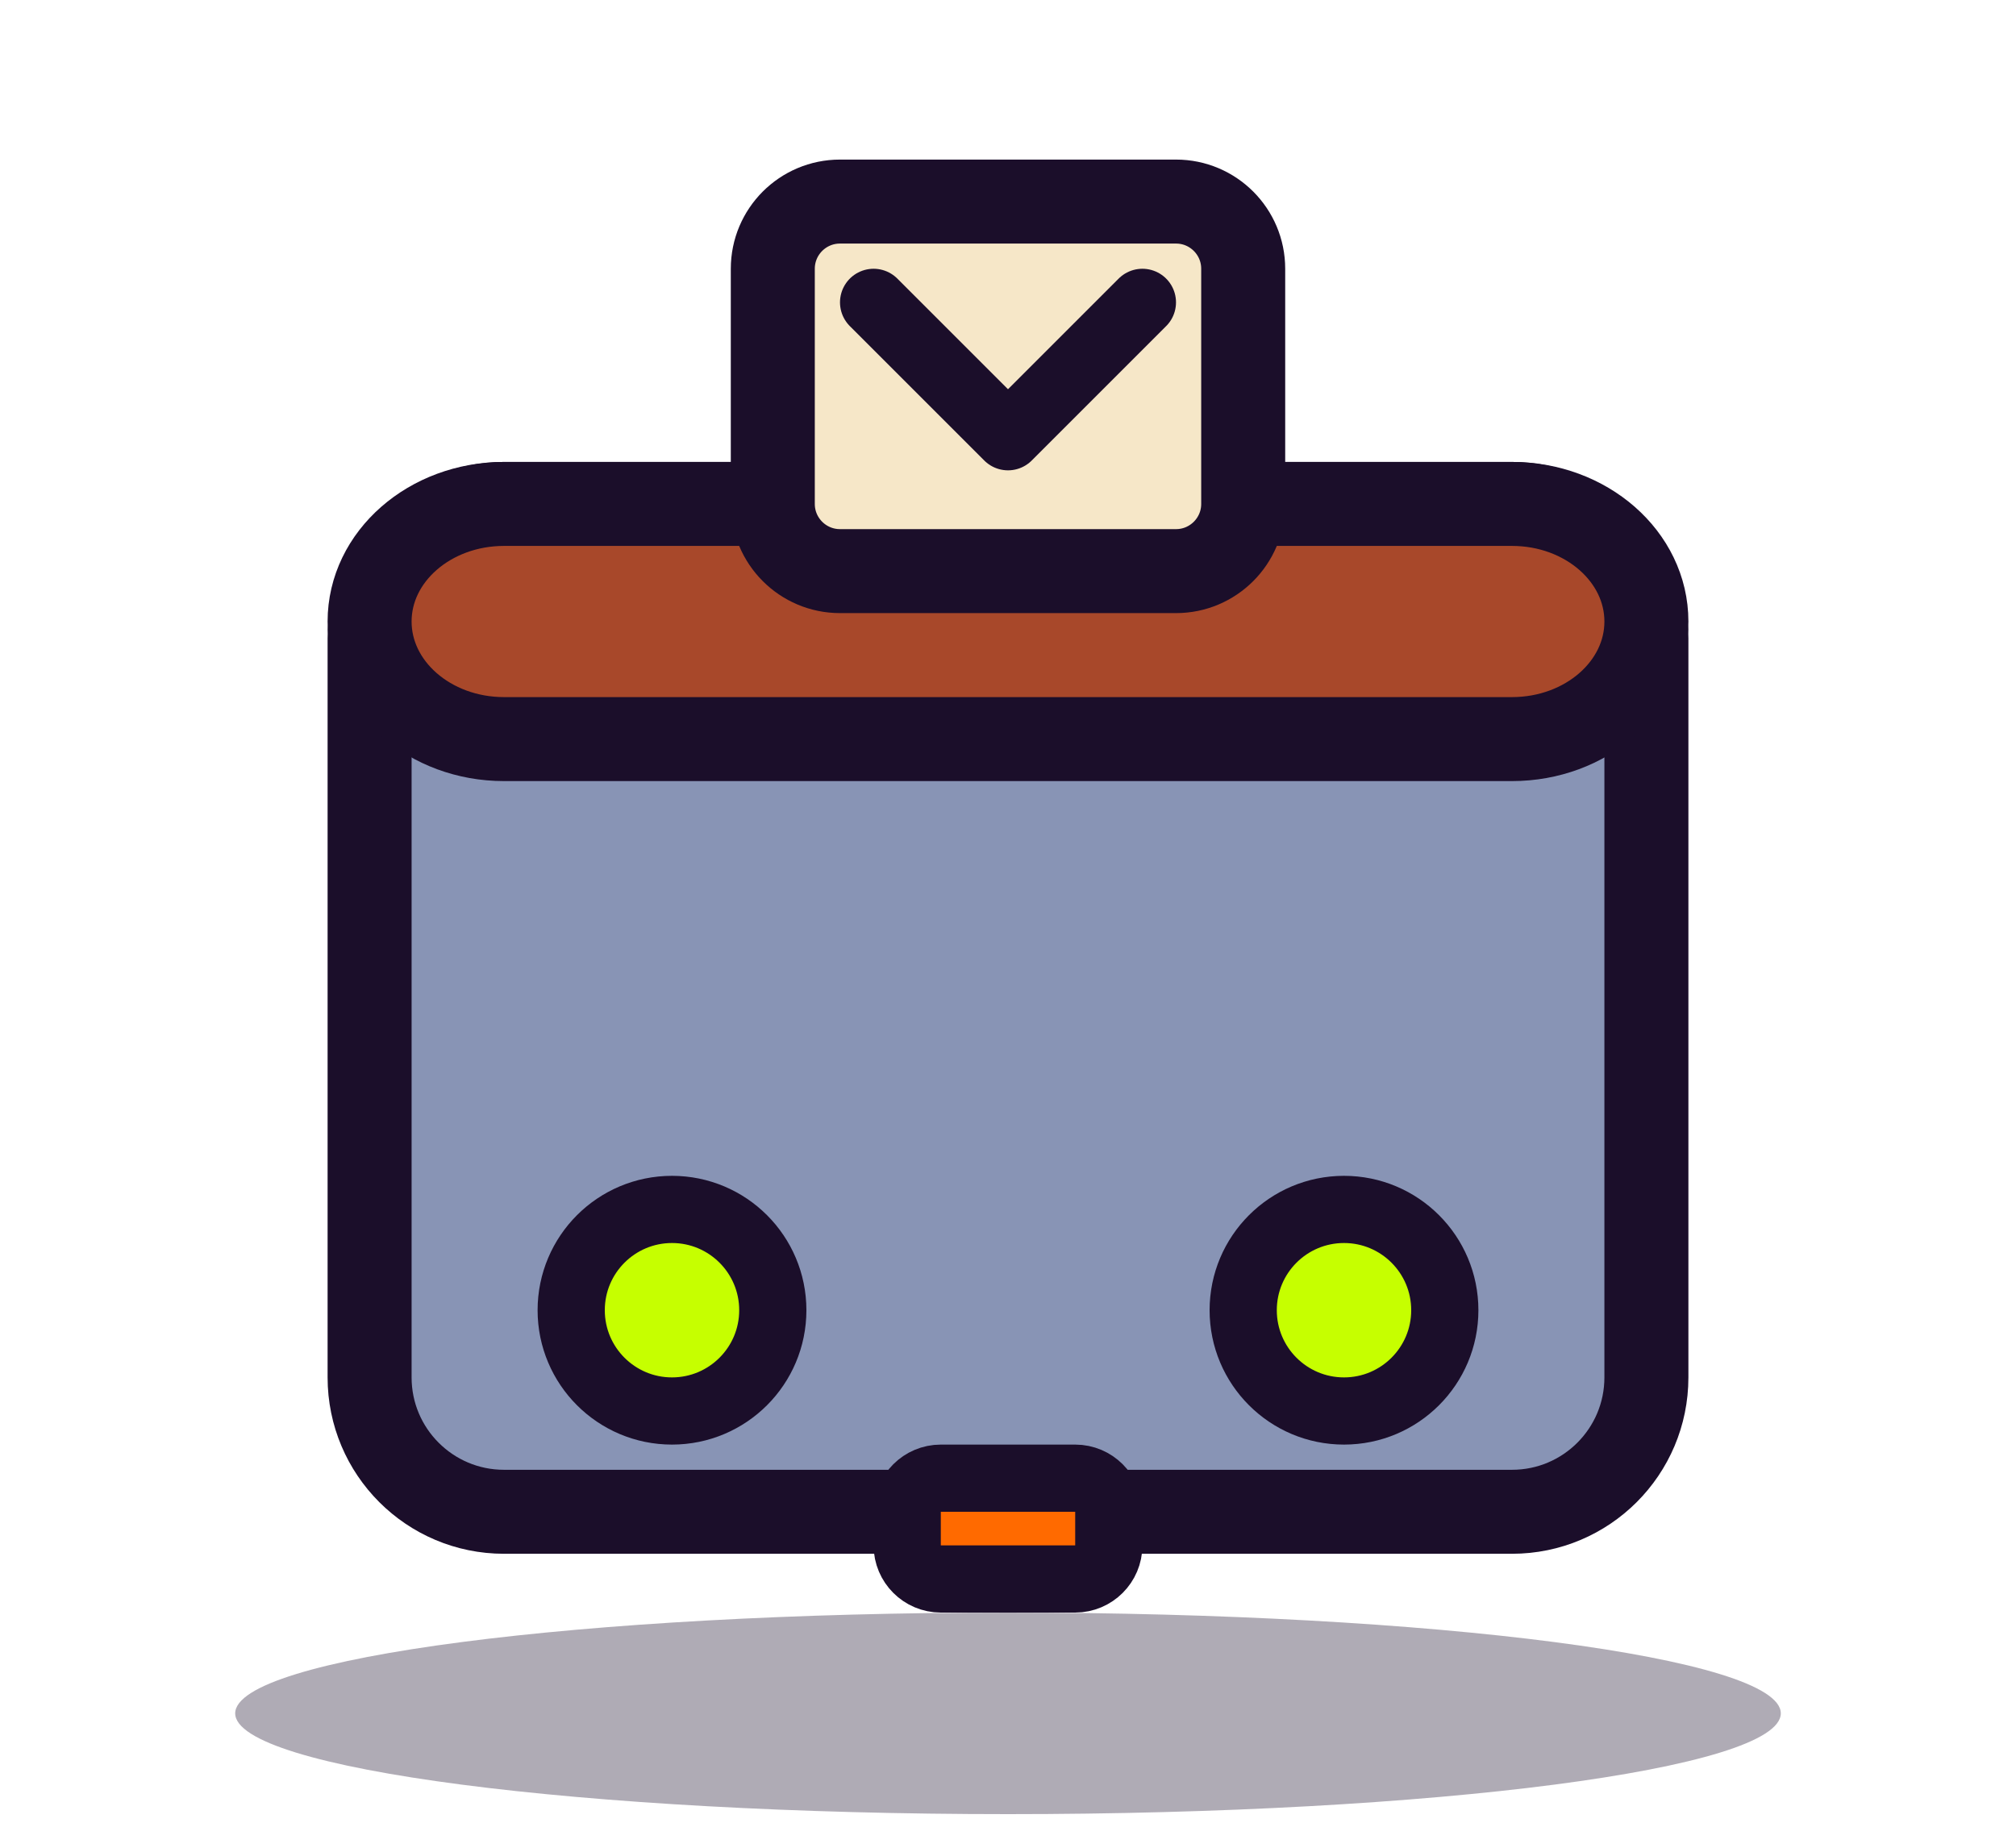
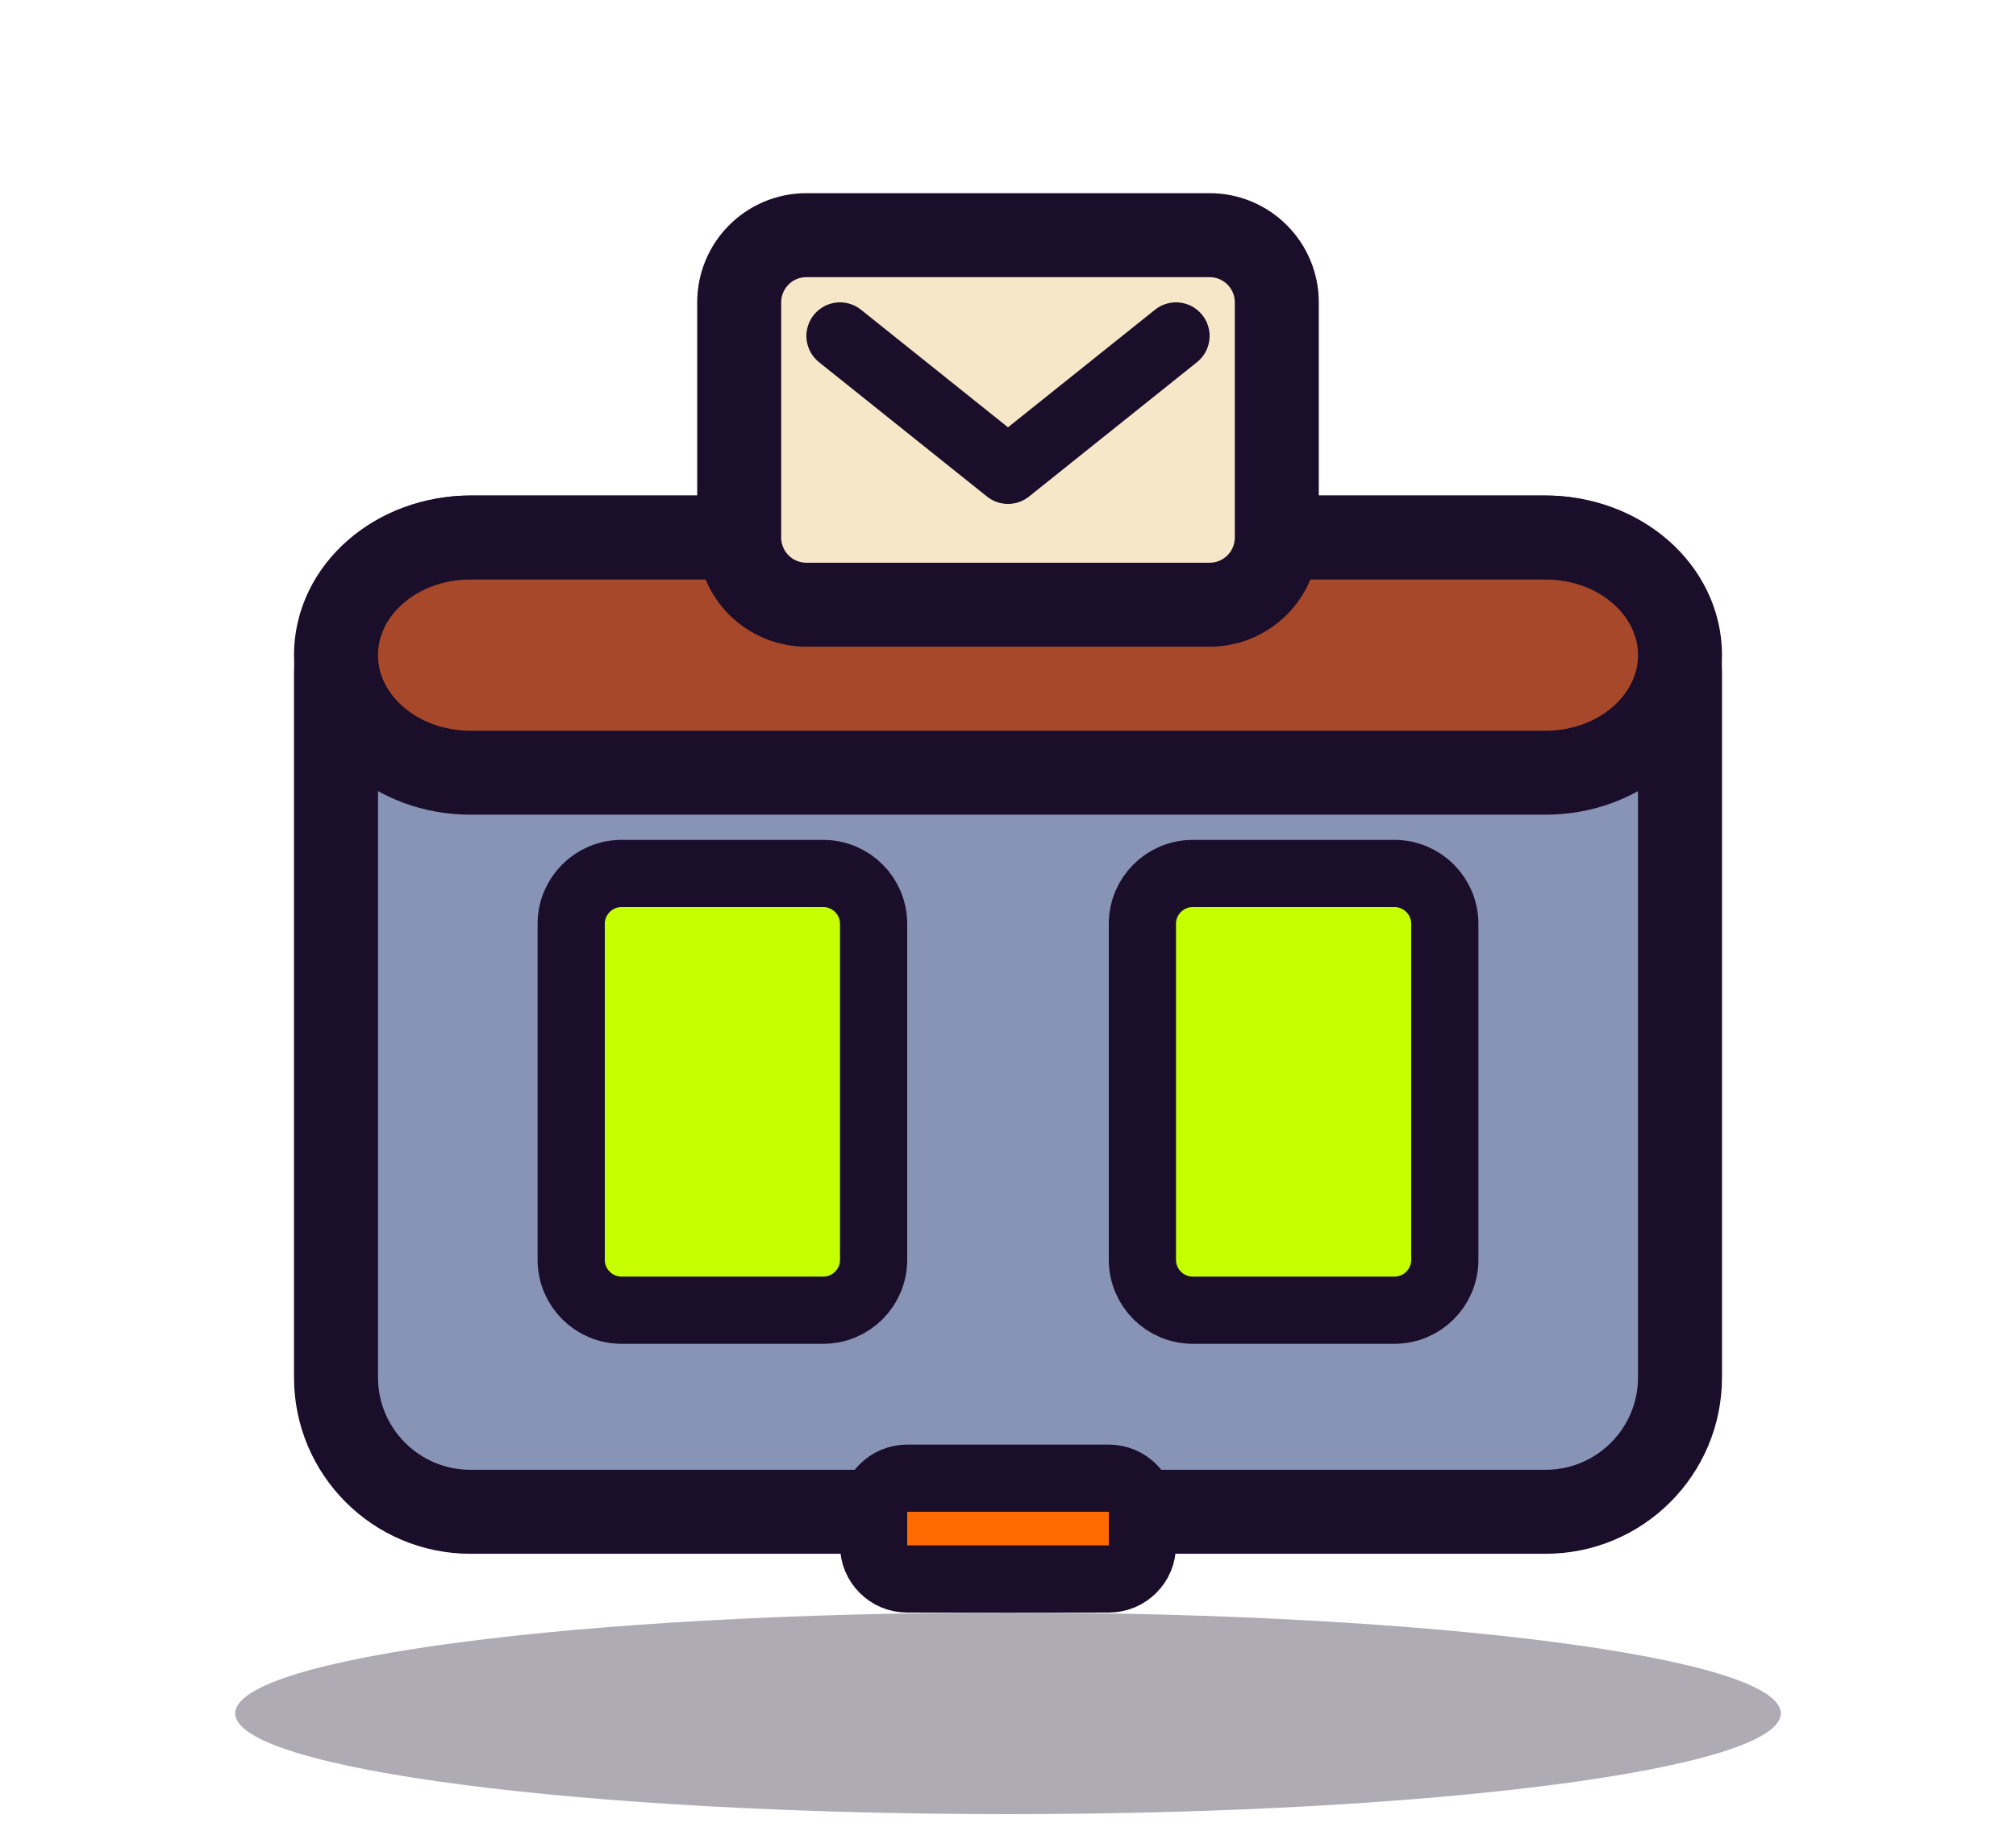
<svg xmlns="http://www.w3.org/2000/svg" width="120" height="110" viewBox="0 0 120 110">
  <ellipse cx="60" cy="102" rx="46" ry="6" fill="#1B0E2A" opacity="0.35" />
-   <rect x="22" y="30" width="76" height="60" rx="8" fill="#8894B5" stroke="#1B0E2A" stroke-width="5" stroke-linejoin="round" />
-   <rect x="22" y="30" width="76" height="14" rx="8" fill="#A8482A" stroke="#1B0E2A" stroke-width="5" stroke-linejoin="round" />
-   <rect x="46" y="12" width="28" height="22" rx="4" fill="#F6E7C8" stroke="#1B0E2A" stroke-width="5" stroke-linejoin="round" />
-   <path d="M52 18 L60 26 L68 18" fill="none" stroke="#1B0E2A" stroke-width="4" stroke-linecap="round" stroke-linejoin="round" />
-   <circle cx="40" cy="78" r="6" fill="#C6FF00" stroke="#1B0E2A" stroke-width="4" />
-   <circle cx="80" cy="78" r="6" fill="#C6FF00" stroke="#1B0E2A" stroke-width="4" />
-   <rect x="54" y="88" width="12" height="6" rx="2" fill="#FF6A00" stroke="#1B0E2A" stroke-width="4" />
+   <rect x="20" y="32" width="80" height="58" rx="8" fill="#8894B5" stroke="#1B0E2A" stroke-width="5" stroke-linejoin="round" />
+   <rect x="20" y="32" width="80" height="14" rx="8" fill="#A8482A" stroke="#1B0E2A" stroke-width="5" stroke-linejoin="round" />
+   <rect x="44" y="14" width="32" height="22" rx="4" fill="#F6E7C8" stroke="#1B0E2A" stroke-width="5" stroke-linejoin="round" />
+   <path d="M50 20 L60 28 L70 20" fill="none" stroke="#1B0E2A" stroke-width="4" stroke-linecap="round" stroke-linejoin="round" />
+   <rect x="34" y="52" width="18" height="26" rx="3" fill="#C6FF00" stroke="#1B0E2A" stroke-width="4" />
+   <rect x="68" y="52" width="18" height="26" rx="3" fill="#C6FF00" stroke="#1B0E2A" stroke-width="4" />
+   <rect x="52" y="88" width="16" height="6" rx="2" fill="#FF6A00" stroke="#1B0E2A" stroke-width="4" />
</svg>
